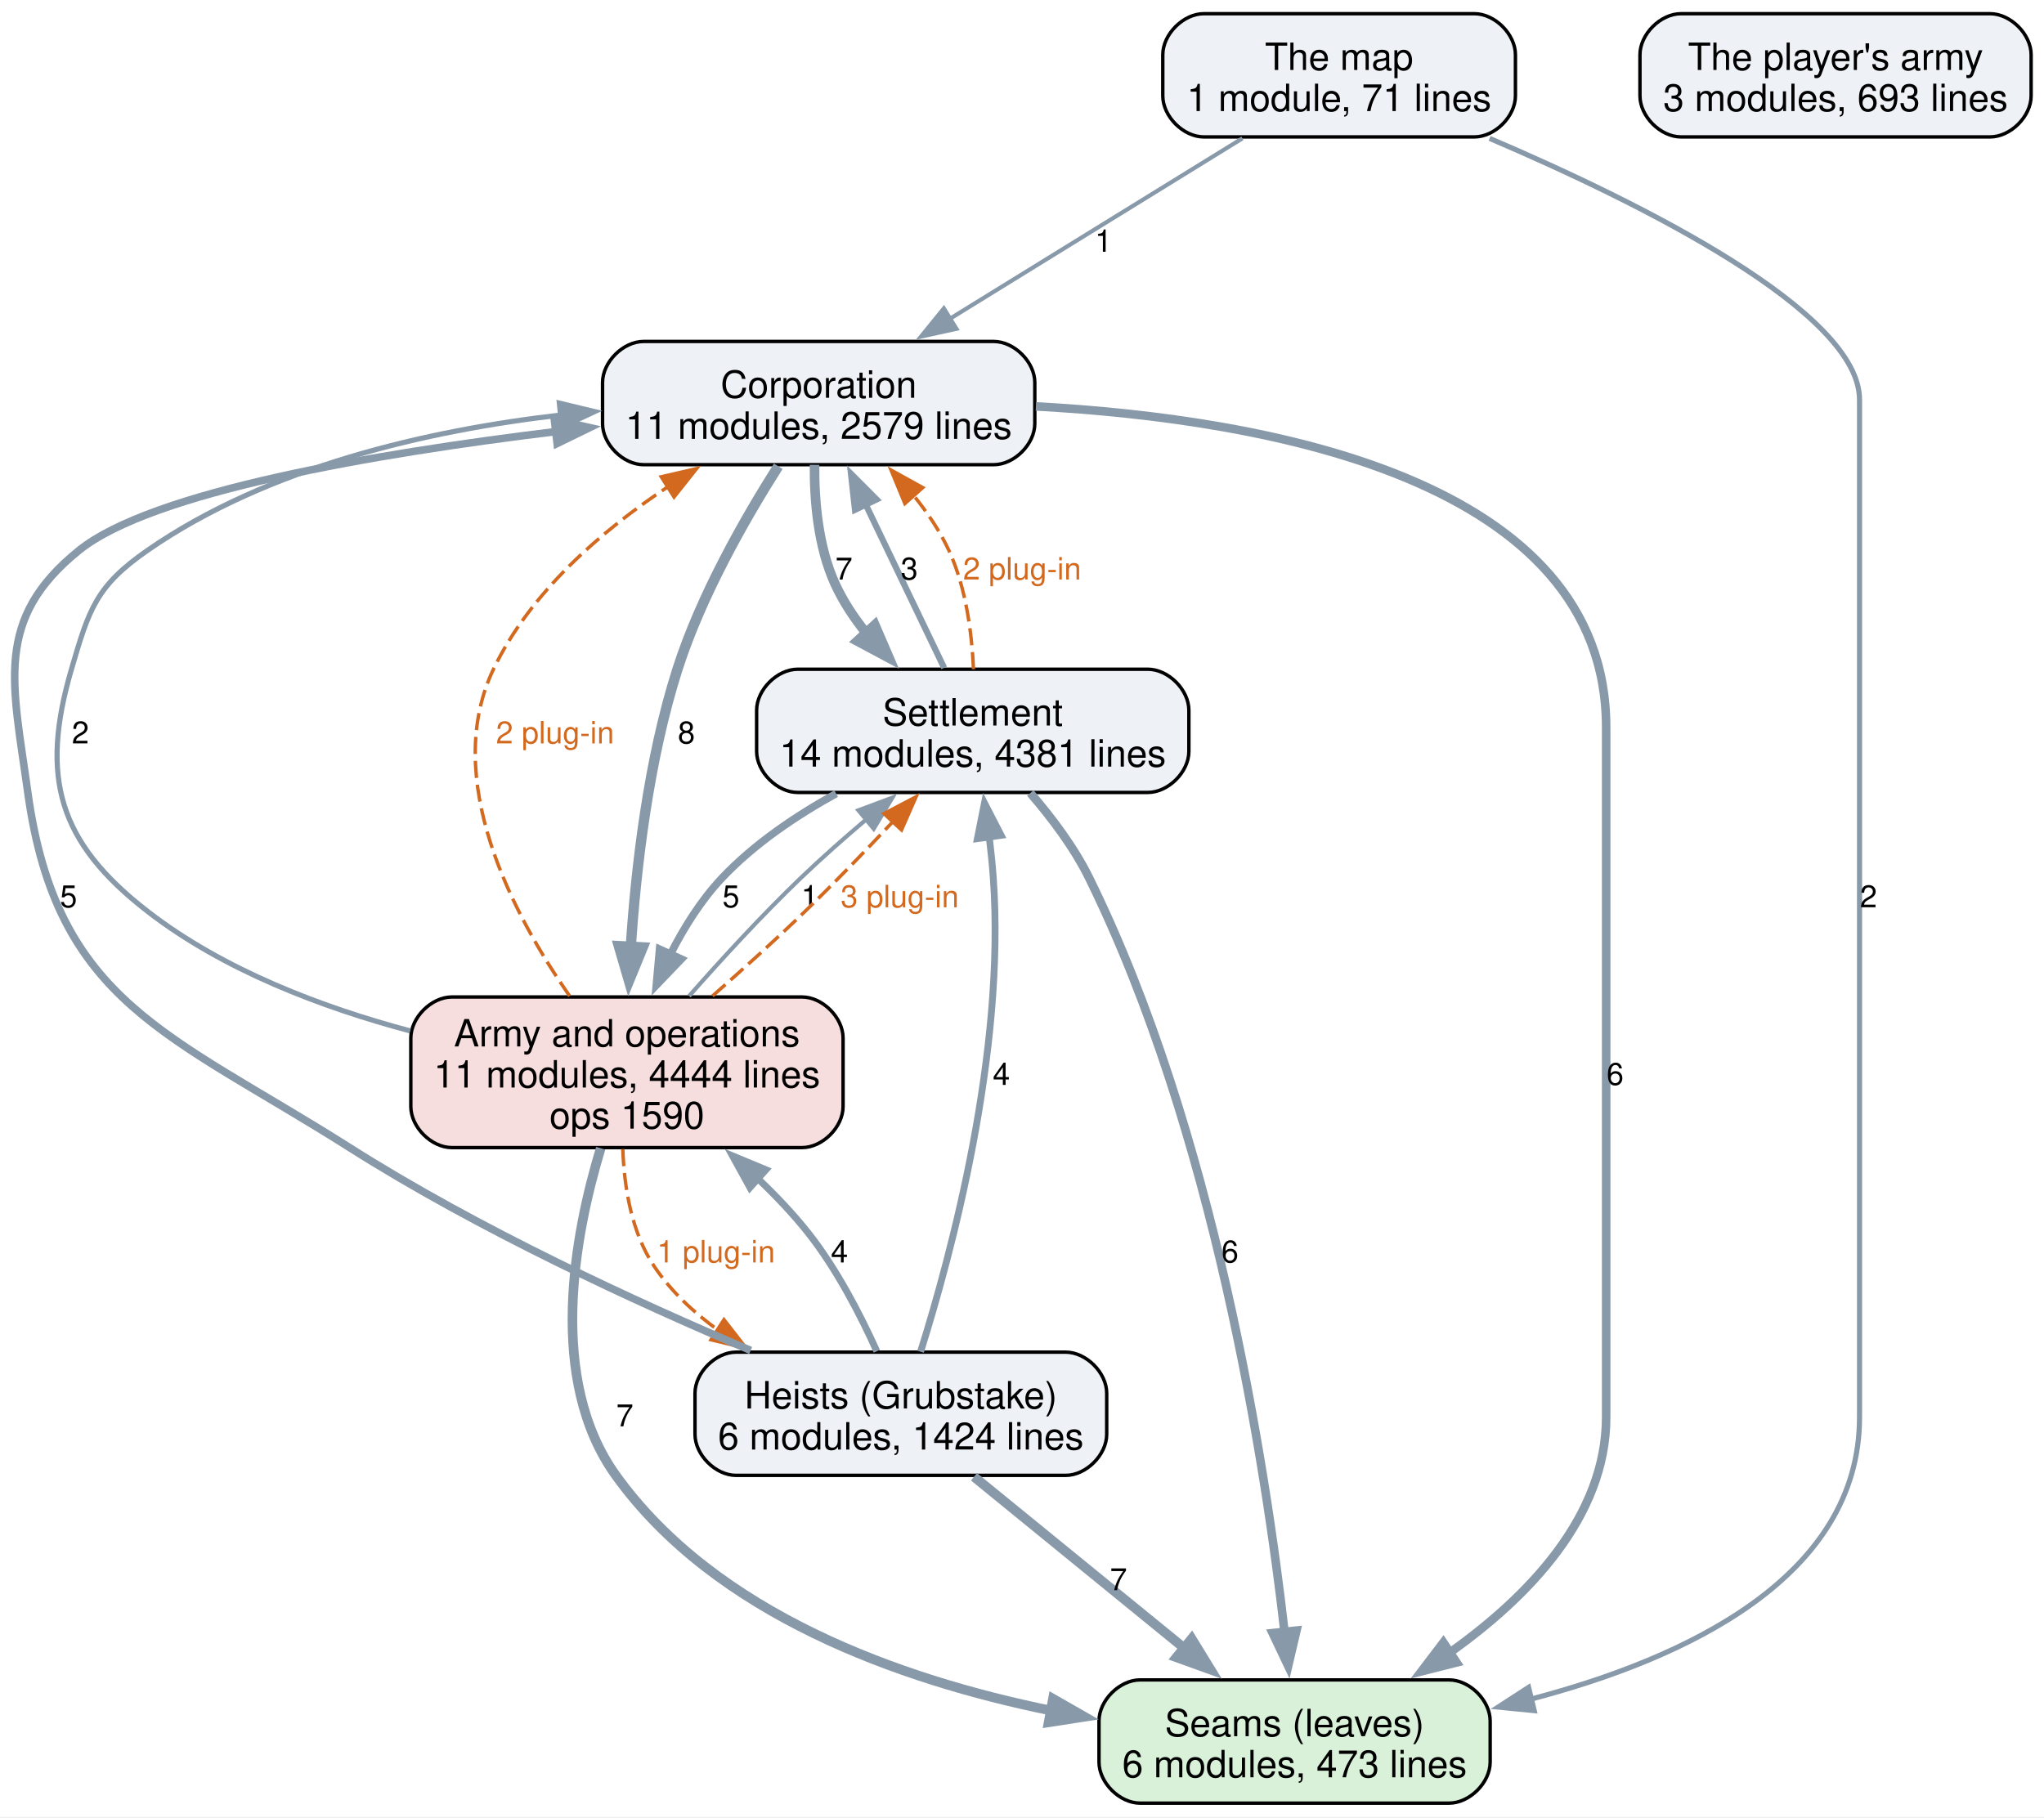
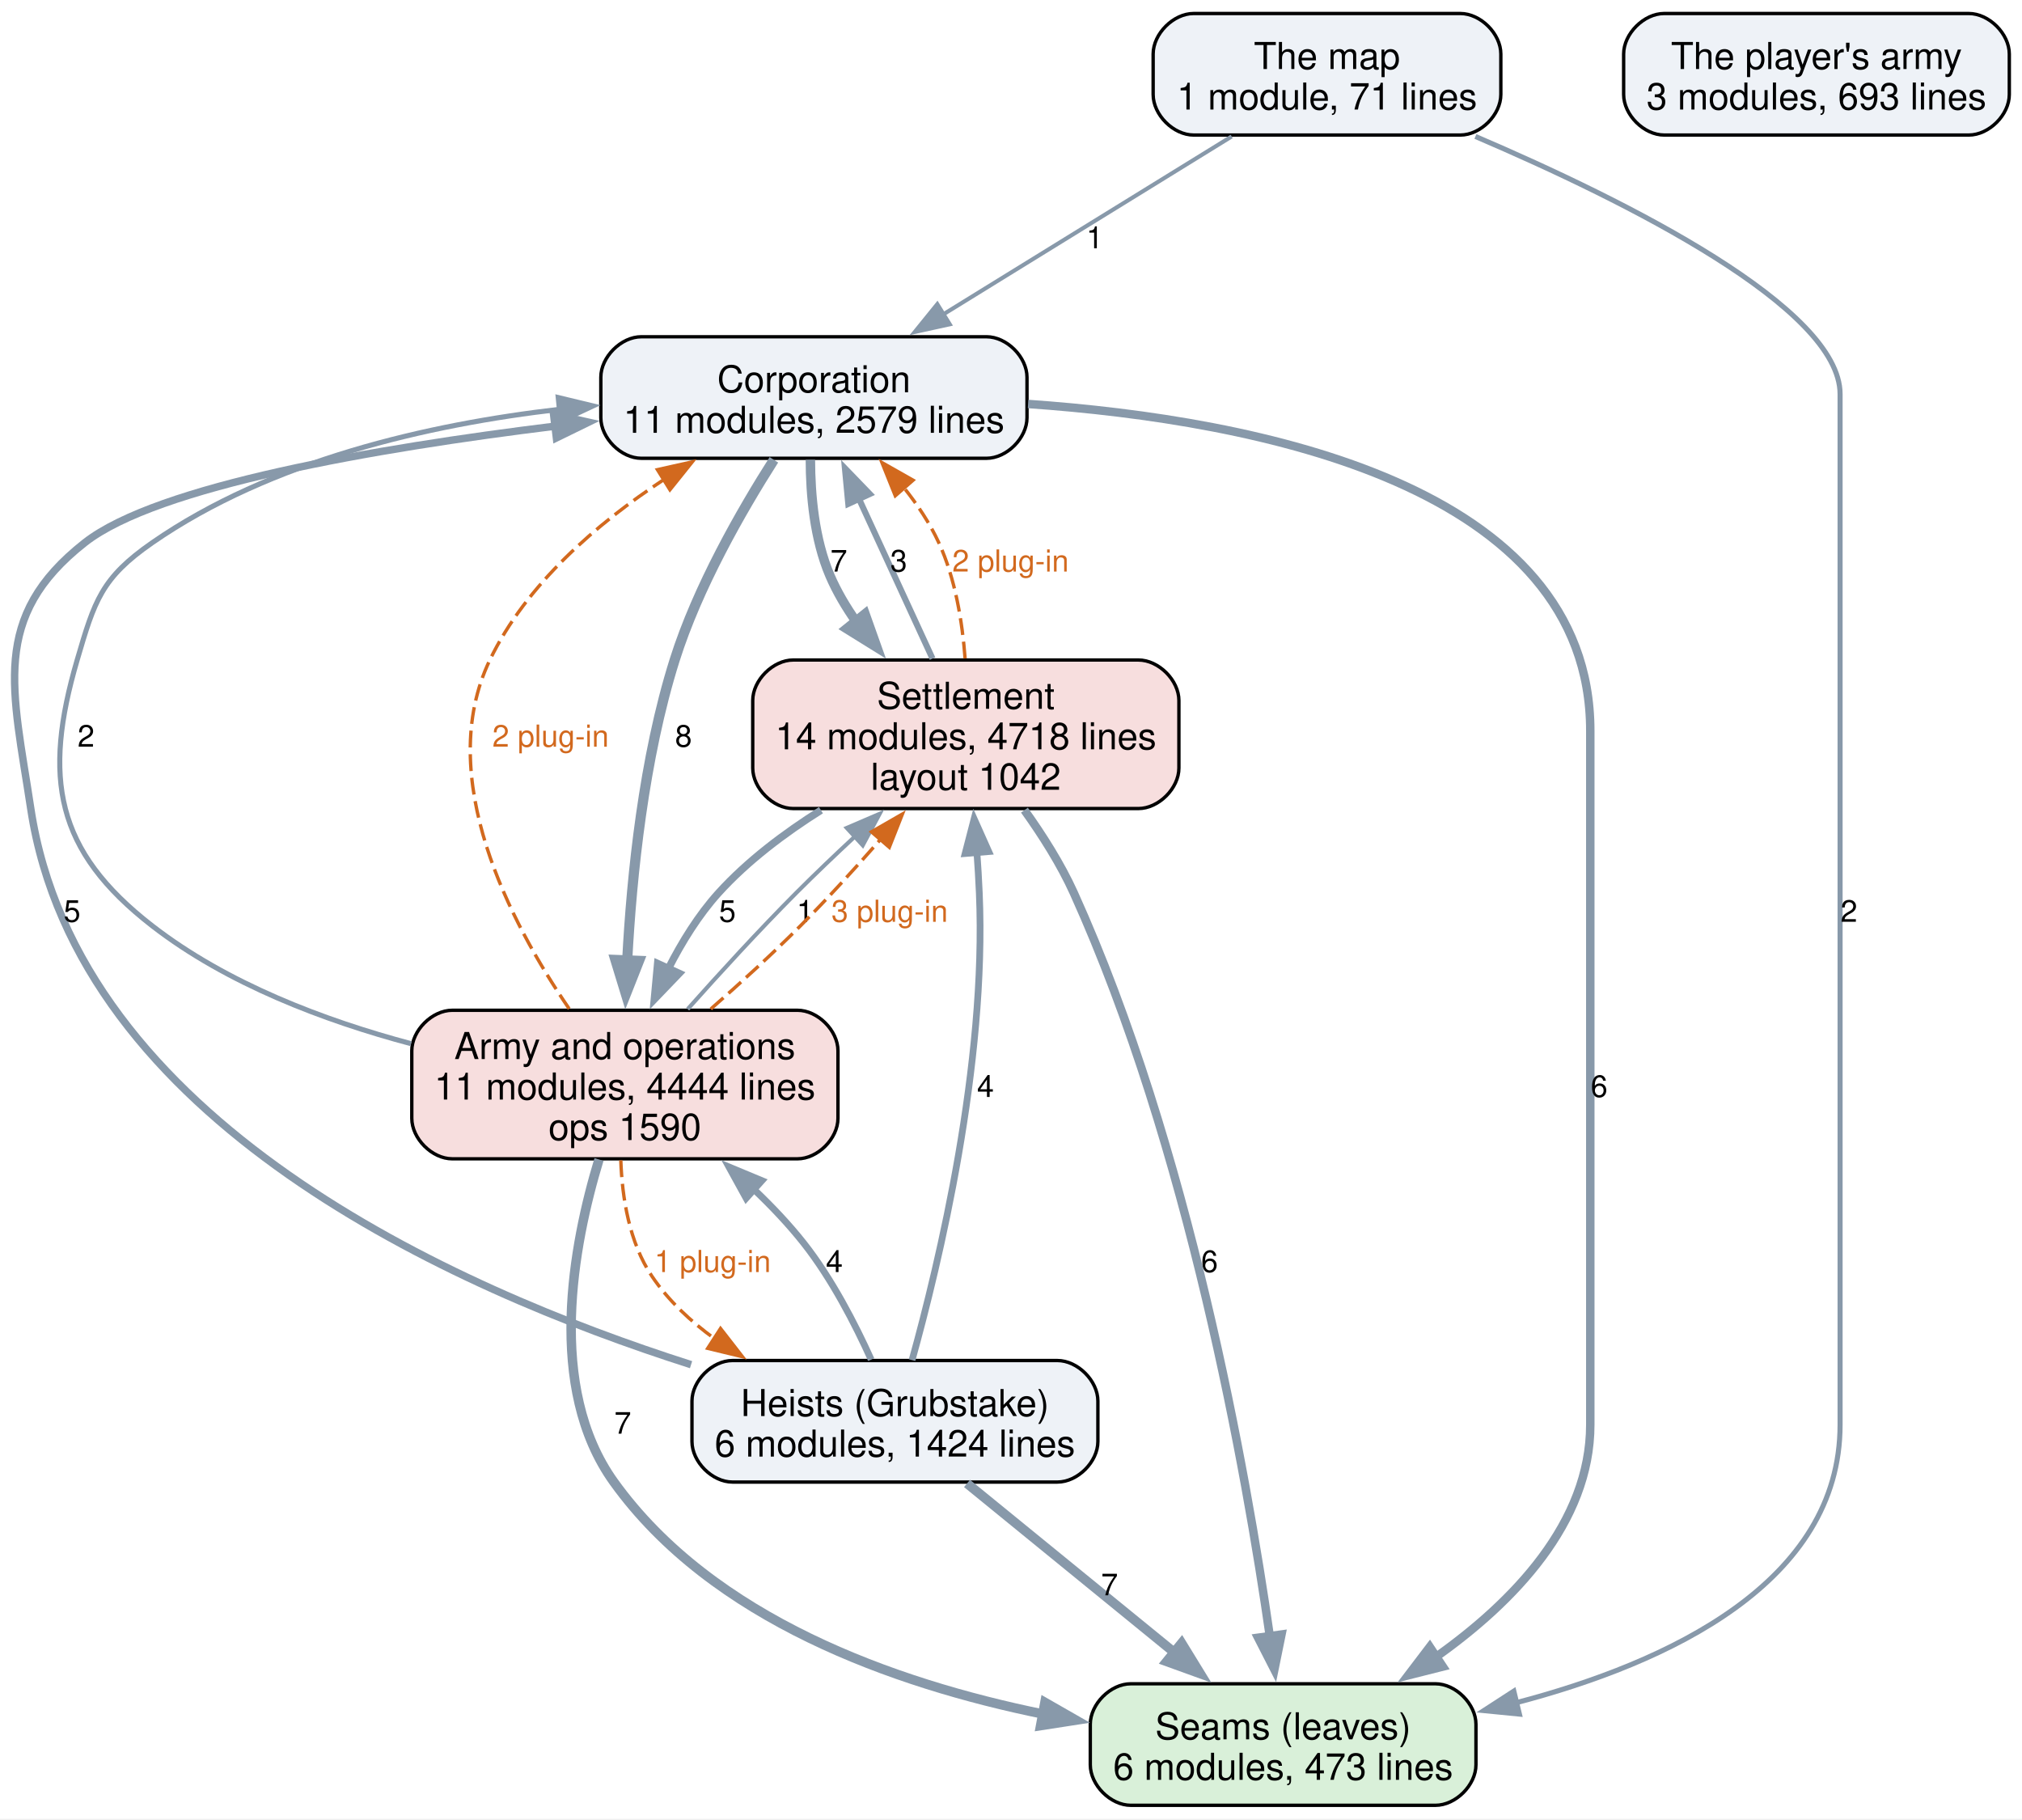
- <svg xmlns="http://www.w3.org/2000/svg" width="597pt" height="531pt" viewBox="0.00 0.00 597.00 531.00">
-   <g id="graph0" class="graph" transform="scale(1 1) rotate(0) translate(4 526.75)">
-     <polygon fill="white" stroke="none" points="-4,4 -4,-526.75 593.24,-526.75 593.24,4 -4,4" />
+ <svg xmlns="http://www.w3.org/2000/svg" width="599pt" height="539pt" viewBox="0.00 0.00 599.00 539.00">
+   <g id="graph0" class="graph" transform="scale(1 1) rotate(0) translate(4 534.75)">
+     <polygon fill="white" stroke="none" points="-4,4 -4,-534.75 595.24,-534.75 595.24,4 -4,4" />
    <g id="node1" class="node">
-       <path fill="#d9f0d9" stroke="black" d="M419.24,-36C419.24,-36 328.99,-36 328.99,-36 322.99,-36 316.99,-30 316.99,-24 316.99,-24 316.99,-12 316.99,-12 316.99,-6 322.99,0 328.99,0 328.99,0 419.24,0 419.24,0 425.24,0 431.24,-6 431.24,-12 431.24,-12 431.24,-24 431.24,-24 431.24,-30 425.24,-36 419.24,-36" />
-       <text xml:space="preserve" text-anchor="middle" x="374.12" y="-19.55" font-family="Helvetica,sans-Serif" font-size="11.00">Seams (leaves)</text>
-       <text xml:space="preserve" text-anchor="middle" x="374.12" y="-7.55" font-family="Helvetica,sans-Serif" font-size="11.00">6 modules, 473 lines</text>
+       <path fill="#d9f0d9" stroke="black" d="M421.24,-36C421.24,-36 330.99,-36 330.99,-36 324.99,-36 318.99,-30 318.99,-24 318.99,-24 318.99,-12 318.99,-12 318.99,-6 324.99,0 330.99,0 330.99,0 421.24,0 421.24,0 427.24,0 433.24,-6 433.24,-12 433.24,-12 433.24,-24 433.24,-24 433.24,-30 427.24,-36 421.24,-36" />
+       <text xml:space="preserve" text-anchor="middle" x="376.11" y="-19.55" font-family="Helvetica,sans-Serif" font-size="11.00">Seams (leaves)</text>
+       <text xml:space="preserve" text-anchor="middle" x="376.11" y="-7.55" font-family="Helvetica,sans-Serif" font-size="11.00">6 modules, 473 lines</text>
    </g>
    <g id="node2" class="node">
-       <path fill="#eef2f7" stroke="black" d="M286.24,-427C286.24,-427 183.99,-427 183.99,-427 177.99,-427 171.99,-421 171.99,-415 171.99,-415 171.99,-403 171.99,-403 171.99,-397 177.99,-391 183.99,-391 183.99,-391 286.24,-391 286.24,-391 292.24,-391 298.24,-397 298.24,-403 298.24,-403 298.24,-415 298.24,-415 298.24,-421 292.24,-427 286.24,-427" />
-       <text xml:space="preserve" text-anchor="middle" x="235.12" y="-410.55" font-family="Helvetica,sans-Serif" font-size="11.00">Corporation</text>
-       <text xml:space="preserve" text-anchor="middle" x="235.12" y="-398.55" font-family="Helvetica,sans-Serif" font-size="11.00">11 modules, 2579 lines</text>
+       <path fill="#eef2f7" stroke="black" d="M288.24,-435C288.24,-435 185.99,-435 185.99,-435 179.99,-435 173.99,-429 173.99,-423 173.99,-423 173.99,-411 173.99,-411 173.99,-405 179.99,-399 185.99,-399 185.99,-399 288.24,-399 288.24,-399 294.24,-399 300.24,-405 300.24,-411 300.24,-411 300.24,-423 300.24,-423 300.24,-429 294.24,-435 288.24,-435" />
+       <text xml:space="preserve" text-anchor="middle" x="237.11" y="-418.55" font-family="Helvetica,sans-Serif" font-size="11.00">Corporation</text>
+       <text xml:space="preserve" text-anchor="middle" x="237.11" y="-406.55" font-family="Helvetica,sans-Serif" font-size="11.00">11 modules, 2579 lines</text>
    </g>
    <g id="edge5" class="edge">
-       <path fill="none" stroke="#8899aa" stroke-width="2.5" d="M298.57,-408.03C366.65,-404.32 465.12,-386.48 465.12,-314.25 465.12,-314.25 465.12,-314.25 465.12,-112.75 465.12,-83.64 442.25,-60.16 419.45,-43.98" />
-       <polygon fill="#8899aa" stroke="#8899aa" stroke-width="2.5" points="421.43,-41.09 411.16,-38.5 417.57,-46.93 421.43,-41.09" />
-       <text xml:space="preserve" text-anchor="middle" x="467.74" y="-209.82" font-family="Helvetica,sans-Serif" font-size="9.00">6</text>
+       <path fill="none" stroke="#8899aa" stroke-width="2.5" d="M300.57,-415.09C368.65,-410.34 467.11,-390.92 467.11,-318.25 467.11,-318.25 467.11,-318.25 467.11,-112.75 467.11,-83.64 444.25,-60.16 421.44,-43.98" />
+       <polygon fill="#8899aa" stroke="#8899aa" stroke-width="2.5" points="423.43,-41.09 413.15,-38.5 419.56,-46.93 423.43,-41.09" />
+       <text xml:space="preserve" text-anchor="middle" x="469.74" y="-209.82" font-family="Helvetica,sans-Serif" font-size="9.00">6</text>
    </g>
    <g id="node3" class="node">
-       <path fill="#eef2f7" stroke="black" d="M331.24,-331.25C331.24,-331.25 228.99,-331.25 228.99,-331.25 222.99,-331.25 216.99,-325.25 216.99,-319.25 216.99,-319.25 216.99,-307.25 216.99,-307.25 216.99,-301.25 222.99,-295.25 228.99,-295.25 228.99,-295.25 331.24,-295.25 331.24,-295.25 337.24,-295.25 343.24,-301.25 343.24,-307.25 343.24,-307.25 343.24,-319.25 343.24,-319.25 343.24,-325.25 337.24,-331.25 331.24,-331.25" />
-       <text xml:space="preserve" text-anchor="middle" x="280.12" y="-314.8" font-family="Helvetica,sans-Serif" font-size="11.00">Settlement</text>
-       <text xml:space="preserve" text-anchor="middle" x="280.12" y="-302.8" font-family="Helvetica,sans-Serif" font-size="11.00">14 modules, 4381 lines</text>
+       <path fill="#f7dede" stroke="black" d="M333.24,-339.25C333.24,-339.25 230.99,-339.25 230.99,-339.25 224.99,-339.25 218.99,-333.25 218.99,-327.25 218.99,-327.25 218.99,-307.25 218.99,-307.25 218.99,-301.25 224.99,-295.25 230.99,-295.25 230.99,-295.25 333.24,-295.25 333.24,-295.25 339.24,-295.25 345.24,-301.25 345.24,-307.25 345.24,-307.25 345.24,-327.25 345.24,-327.25 345.24,-333.25 339.24,-339.25 333.24,-339.25" />
+       <text xml:space="preserve" text-anchor="middle" x="282.11" y="-324.8" font-family="Helvetica,sans-Serif" font-size="11.00">Settlement</text>
+       <text xml:space="preserve" text-anchor="middle" x="282.11" y="-312.8" font-family="Helvetica,sans-Serif" font-size="11.00">14 modules, 4718 lines</text>
+       <text xml:space="preserve" text-anchor="middle" x="282.11" y="-300.8" font-family="Helvetica,sans-Serif" font-size="11.00">layout 1042</text>
    </g>
    <g id="edge6" class="edge">
-       <path fill="none" stroke="#8899aa" stroke-width="2.8" d="M233.9,-390.96C233.82,-380.51 234.93,-367.09 239.87,-356.25 242.2,-351.12 245.43,-346.24 249.06,-341.73" />
-       <polygon fill="#8899aa" stroke="#8899aa" stroke-width="2.8" points="251.51,-344.23 255.71,-334.5 246.37,-339.49 251.51,-344.23" />
-       <text xml:space="preserve" text-anchor="middle" x="242.49" y="-357.45" font-family="Helvetica,sans-Serif" font-size="9.00">7</text>
+       <path fill="none" stroke="#8899aa" stroke-width="2.8" d="M236.07,-398.57C236.09,-388.21 237.24,-375.03 241.86,-364.25 243.91,-359.48 246.64,-354.86 249.72,-350.5" />
+       <polygon fill="#8899aa" stroke="#8899aa" stroke-width="2.8" points="252.25,-352.93 255.8,-342.95 246.8,-348.54 252.25,-352.93" />
+       <text xml:space="preserve" text-anchor="middle" x="244.49" y="-365.45" font-family="Helvetica,sans-Serif" font-size="9.00">7</text>
    </g>
    <g id="node4" class="node">
-       <path fill="#f7dede" stroke="black" d="M230.24,-235.5C230.24,-235.5 127.99,-235.5 127.99,-235.5 121.99,-235.5 115.99,-229.5 115.99,-223.5 115.99,-223.5 115.99,-203.5 115.99,-203.5 115.99,-197.5 121.99,-191.5 127.99,-191.5 127.99,-191.5 230.24,-191.5 230.24,-191.5 236.24,-191.5 242.24,-197.5 242.24,-203.5 242.24,-203.5 242.24,-223.5 242.24,-223.5 242.24,-229.5 236.24,-235.5 230.24,-235.5" />
-       <text xml:space="preserve" text-anchor="middle" x="179.12" y="-221.05" font-family="Helvetica,sans-Serif" font-size="11.00">Army and operations</text>
-       <text xml:space="preserve" text-anchor="middle" x="179.12" y="-209.05" font-family="Helvetica,sans-Serif" font-size="11.00">11 modules, 4444 lines</text>
-       <text xml:space="preserve" text-anchor="middle" x="179.12" y="-197.05" font-family="Helvetica,sans-Serif" font-size="11.00">ops 1590</text>
+       <path fill="#f7dede" stroke="black" d="M232.24,-235.5C232.24,-235.5 129.99,-235.5 129.99,-235.5 123.99,-235.5 117.99,-229.5 117.99,-223.5 117.99,-223.5 117.99,-203.5 117.99,-203.5 117.99,-197.5 123.99,-191.5 129.99,-191.5 129.99,-191.5 232.24,-191.5 232.24,-191.5 238.24,-191.5 244.24,-197.5 244.24,-203.5 244.24,-203.5 244.24,-223.5 244.24,-223.5 244.24,-229.5 238.24,-235.5 232.24,-235.5" />
+       <text xml:space="preserve" text-anchor="middle" x="181.11" y="-221.05" font-family="Helvetica,sans-Serif" font-size="11.00">Army and operations</text>
+       <text xml:space="preserve" text-anchor="middle" x="181.11" y="-209.05" font-family="Helvetica,sans-Serif" font-size="11.00">11 modules, 4444 lines</text>
+       <text xml:space="preserve" text-anchor="middle" x="181.11" y="-197.05" font-family="Helvetica,sans-Serif" font-size="11.00">ops 1590</text>
    </g>
    <g id="edge4" class="edge">
-       <path fill="none" stroke="#8899aa" stroke-width="3" d="M223.31,-390.54C213.75,-375.5 200.78,-352.86 193.87,-331.25 185.4,-304.75 181.76,-273.41 180.22,-249.87" />
-       <polygon fill="#8899aa" stroke="#8899aa" stroke-width="3" points="183.73,-250 179.71,-240.2 176.74,-250.37 183.73,-250" />
-       <text xml:space="preserve" text-anchor="middle" x="196.49" y="-309.57" font-family="Helvetica,sans-Serif" font-size="9.00">8</text>
+       <path fill="none" stroke="#8899aa" stroke-width="3" d="M225.26,-398.55C215.68,-383.52 202.69,-360.89 195.86,-339.25 186.69,-310.14 183.13,-275.57 181.8,-250.22" />
+       <polygon fill="#8899aa" stroke="#8899aa" stroke-width="3" points="185.3,-250.14 181.41,-240.29 178.31,-250.42 185.3,-250.14" />
+       <text xml:space="preserve" text-anchor="middle" x="198.49" y="-313.57" font-family="Helvetica,sans-Serif" font-size="9.00">8</text>
    </g>
    <g id="edge13" class="edge">
-       <path fill="none" stroke="#8899aa" stroke-width="2.5" d="M296.93,-295.08C303.14,-287.91 309.73,-279.17 314.12,-270.25 350.56,-196.23 365.61,-98.84 371.19,-49.9" />
-       <polygon fill="#8899aa" stroke="#8899aa" stroke-width="2.5" points="374.66,-50.42 372.24,-40.11 367.7,-49.68 374.66,-50.42" />
-       <text xml:space="preserve" text-anchor="middle" x="355.24" y="-157.95" font-family="Helvetica,sans-Serif" font-size="9.00">6</text>
+       <path fill="none" stroke="#8899aa" stroke-width="2.5" d="M299.48,-294.78C304.8,-287.35 310.26,-278.76 314.11,-270.25 348.1,-195.13 365.22,-98.6 372.19,-49.95" />
+       <polygon fill="#8899aa" stroke="#8899aa" stroke-width="2.5" points="375.63,-50.6 373.52,-40.22 368.7,-49.65 375.63,-50.6" />
+       <text xml:space="preserve" text-anchor="middle" x="354.31" y="-157.95" font-family="Helvetica,sans-Serif" font-size="9.00">6</text>
    </g>
    <g id="edge12" class="edge">
-       <path fill="none" stroke="#8899aa" stroke-width="1.8" d="M271.76,-331.65C265.31,-345.11 256.23,-364.01 248.73,-379.63" />
-       <polygon fill="#8899aa" stroke="#8899aa" stroke-width="1.8" points="245.72,-377.82 244.55,-388.35 252.03,-380.85 245.72,-377.82" />
-       <text xml:space="preserve" text-anchor="middle" x="261.59" y="-357.45" font-family="Helvetica,sans-Serif" font-size="9.00">3</text>
+       <path fill="none" stroke="#8899aa" stroke-width="1.8" d="M272.25,-339.67C265.84,-353.6 257.4,-371.93 250.4,-387.14" />
+       <polygon fill="#8899aa" stroke="#8899aa" stroke-width="1.8" points="247.3,-385.5 246.3,-396.05 253.66,-388.43 247.3,-385.5" />
+       <text xml:space="preserve" text-anchor="middle" x="262.24" y="-365.45" font-family="Helvetica,sans-Serif" font-size="9.00">3</text>
    </g>
    <g id="edge19" class="edge">
-       <path fill="none" stroke="#d2691e" stroke-dasharray="5,2" d="M280.33,-331.27C279.86,-341.73 278.16,-355.15 273.12,-366 270.48,-371.69 266.79,-377.14 262.75,-382.13" />
-       <polygon fill="#d2691e" stroke="#d2691e" points="260.29,-379.64 256.25,-389.43 265.51,-384.3 260.29,-379.64" />
-       <text xml:space="preserve" text-anchor="middle" x="294.53" y="-357.45" font-family="Helvetica,sans-Serif" font-size="9.00" fill="#d2691e">2 plug-in</text>
+       <path fill="none" stroke="#d2691e" stroke-dasharray="5,2" d="M281.9,-339.71C281.09,-350.43 279.03,-363.35 274.11,-374 271.47,-379.74 267.78,-385.27 263.75,-390.33" />
+       <polygon fill="#d2691e" stroke="#d2691e" points="261.22,-387.9 257.27,-397.73 266.49,-392.51 261.22,-387.9" />
+       <text xml:space="preserve" text-anchor="middle" x="295.36" y="-365.45" font-family="Helvetica,sans-Serif" font-size="9.00" fill="#d2691e">2 plug-in</text>
    </g>
    <g id="edge11" class="edge">
-       <path fill="none" stroke="#8899aa" stroke-width="2.2" d="M240.22,-294.92C228.44,-288.42 216.22,-280.17 206.87,-270.25 200.83,-263.85 195.83,-255.88 191.81,-248" />
-       <polygon fill="#8899aa" stroke="#8899aa" stroke-width="2.2" points="195.02,-246.58 187.69,-238.93 188.64,-249.48 195.02,-246.58" />
-       <text xml:space="preserve" text-anchor="middle" x="209.49" y="-261.7" font-family="Helvetica,sans-Serif" font-size="9.00">5</text>
+       <path fill="none" stroke="#8899aa" stroke-width="2.2" d="M239.2,-294.76C228.39,-287.96 217.43,-279.71 208.86,-270.25 202.96,-263.73 198,-255.72 193.99,-247.83" />
+       <polygon fill="#8899aa" stroke="#8899aa" stroke-width="2.2" points="197.19,-246.42 189.85,-238.78 190.83,-249.33 197.19,-246.42" />
+       <text xml:space="preserve" text-anchor="middle" x="211.49" y="-261.7" font-family="Helvetica,sans-Serif" font-size="9.00">5</text>
    </g>
    <g id="edge2" class="edge">
-       <path fill="none" stroke="#8899aa" stroke-width="2.8" d="M171.45,-191.3C163.78,-166.04 155.75,-123.74 175.87,-95.75 205.02,-55.19 258.77,-36.06 302.95,-27.04" />
-       <polygon fill="#8899aa" stroke="#8899aa" stroke-width="2.8" points="303.55,-30.49 312.75,-25.23 302.28,-23.61 303.55,-30.49" />
-       <text xml:space="preserve" text-anchor="middle" x="178.49" y="-110.08" font-family="Helvetica,sans-Serif" font-size="9.00">7</text>
+       <path fill="none" stroke="#8899aa" stroke-width="2.8" d="M173.45,-191.3C165.78,-166.04 157.74,-123.74 177.86,-95.75 207.02,-55.19 260.76,-36.06 304.95,-27.04" />
+       <polygon fill="#8899aa" stroke="#8899aa" stroke-width="2.8" points="305.55,-30.49 314.75,-25.23 304.27,-23.61 305.55,-30.49" />
+       <text xml:space="preserve" text-anchor="middle" x="180.49" y="-110.08" font-family="Helvetica,sans-Serif" font-size="9.00">7</text>
    </g>
    <g id="edge1" class="edge">
-       <path fill="none" stroke="#8899aa" stroke-width="1.5" d="M115.8,-225.59C90.07,-232.44 61.26,-243.34 39.12,-260.5 13.06,-280.69 7.61,-299.61 16.87,-331.25 22.02,-348.85 24.05,-355.55 39.12,-366 74.29,-390.38 120.9,-401.03 159.85,-405.52" />
-       <polygon fill="#8899aa" stroke="#8899aa" stroke-width="1.5" points="159.37,-408.99 169.67,-406.51 160.08,-402.02 159.37,-408.99" />
-       <text xml:space="preserve" text-anchor="middle" x="19.49" y="-309.57" font-family="Helvetica,sans-Serif" font-size="9.00">2</text>
+       <path fill="none" stroke="#8899aa" stroke-width="1.5" d="M117.8,-225.59C92.07,-232.44 63.26,-243.34 41.11,-260.5 12.37,-282.78 8.65,-304.34 18.86,-339.25 24.02,-356.85 26.04,-363.55 41.11,-374 76.29,-398.38 122.9,-409.03 161.84,-413.52" />
+       <polygon fill="#8899aa" stroke="#8899aa" stroke-width="1.5" points="161.37,-416.99 171.67,-414.51 162.07,-410.02 161.37,-416.99" />
+       <text xml:space="preserve" text-anchor="middle" x="21.49" y="-313.57" font-family="Helvetica,sans-Serif" font-size="9.00">2</text>
    </g>
    <g id="edge16" class="edge">
-       <path fill="none" stroke="#d2691e" stroke-dasharray="5,2" d="M162.38,-235.77C145.76,-259.65 124.83,-299.24 140.12,-331.25 150.83,-353.67 171.64,-371.65 191.07,-384.55" />
-       <polygon fill="#d2691e" stroke="#d2691e" points="189.13,-387.47 199.46,-389.85 192.87,-381.55 189.13,-387.47" />
-       <text xml:space="preserve" text-anchor="middle" x="158.12" y="-309.57" font-family="Helvetica,sans-Serif" font-size="9.00" fill="#d2691e">2 plug-in</text>
+       <path fill="none" stroke="#d2691e" stroke-dasharray="5,2" d="M164.62,-235.93C147.22,-261.34 124.46,-304.61 141.11,-339.25 151.95,-361.79 172.99,-379.78 192.61,-392.66" />
+       <polygon fill="#d2691e" stroke="#d2691e" points="190.76,-395.63 201.09,-397.94 194.46,-389.68 190.76,-395.63" />
+       <text xml:space="preserve" text-anchor="middle" x="159.11" y="-313.57" font-family="Helvetica,sans-Serif" font-size="9.00" fill="#d2691e">2 plug-in</text>
    </g>
    <g id="edge3" class="edge">
-       <path fill="none" stroke="#8899aa" stroke-width="1.2" d="M197.27,-235.78C206.67,-246.45 218.53,-259.38 229.87,-270.25 235.96,-276.09 242.75,-282.08 249.31,-287.63" />
-       <polygon fill="#8899aa" stroke="#8899aa" stroke-width="1.2" points="246.72,-290.03 256.64,-293.73 251.19,-284.64 246.72,-290.03" />
-       <text xml:space="preserve" text-anchor="middle" x="232.49" y="-261.7" font-family="Helvetica,sans-Serif" font-size="9.00">1</text>
+       <path fill="none" stroke="#8899aa" stroke-width="1.2" d="M199.71,-235.83C209.13,-246.4 220.87,-259.22 231.86,-270.25 237.42,-275.82 243.48,-281.6 249.41,-287.11" />
+       <polygon fill="#8899aa" stroke="#8899aa" stroke-width="1.2" points="246.85,-289.51 256.59,-293.69 251.58,-284.36 246.85,-289.51" />
+       <text xml:space="preserve" text-anchor="middle" x="234.49" y="-261.7" font-family="Helvetica,sans-Serif" font-size="9.00">1</text>
    </g>
    <g id="edge18" class="edge">
-       <path fill="none" stroke="#d2691e" stroke-dasharray="5,2" d="M204.12,-235.82C212.82,-243.45 222.54,-252.21 231.12,-260.5 239.79,-268.88 248.97,-278.39 257,-286.94" />
-       <polygon fill="#d2691e" stroke="#d2691e" points="254.19,-289.06 263.57,-294 259.31,-284.29 254.19,-289.06" />
-       <text xml:space="preserve" text-anchor="middle" x="258.8" y="-261.7" font-family="Helvetica,sans-Serif" font-size="9.00" fill="#d2691e">3 plug-in</text>
+       <path fill="none" stroke="#d2691e" stroke-dasharray="5,2" d="M206.56,-235.88C215.2,-243.43 224.77,-252.13 233.11,-260.5 241.15,-268.56 249.47,-277.69 256.93,-286.2" />
+       <polygon fill="#d2691e" stroke="#d2691e" points="254.16,-288.35 263.34,-293.63 259.45,-283.77 254.16,-288.35" />
+       <text xml:space="preserve" text-anchor="middle" x="259.55" y="-261.7" font-family="Helvetica,sans-Serif" font-size="9.00" fill="#d2691e">3 plug-in</text>
    </g>
    <g id="node5" class="node">
-       <path fill="#eef2f7" stroke="black" d="M307.24,-131.75C307.24,-131.75 210.99,-131.75 210.99,-131.75 204.99,-131.75 198.99,-125.75 198.99,-119.75 198.99,-119.75 198.99,-107.75 198.99,-107.75 198.99,-101.75 204.99,-95.75 210.99,-95.75 210.99,-95.75 307.24,-95.75 307.24,-95.75 313.24,-95.75 319.24,-101.75 319.24,-107.75 319.24,-107.75 319.24,-119.75 319.24,-119.75 319.24,-125.75 313.24,-131.75 307.24,-131.75" />
-       <text xml:space="preserve" text-anchor="middle" x="259.12" y="-115.3" font-family="Helvetica,sans-Serif" font-size="11.00">Heists (Grubstake)</text>
-       <text xml:space="preserve" text-anchor="middle" x="259.12" y="-103.3" font-family="Helvetica,sans-Serif" font-size="11.00">6 modules, 1424 lines</text>
+       <path fill="#eef2f7" stroke="black" d="M309.24,-131.75C309.24,-131.75 212.99,-131.75 212.99,-131.75 206.99,-131.75 200.99,-125.75 200.99,-119.75 200.99,-119.75 200.99,-107.75 200.99,-107.75 200.99,-101.75 206.99,-95.75 212.99,-95.75 212.99,-95.75 309.24,-95.75 309.24,-95.75 315.24,-95.75 321.24,-101.75 321.24,-107.75 321.24,-107.75 321.24,-119.75 321.24,-119.75 321.24,-125.75 315.24,-131.75 309.24,-131.75" />
+       <text xml:space="preserve" text-anchor="middle" x="261.11" y="-115.3" font-family="Helvetica,sans-Serif" font-size="11.00">Heists (Grubstake)</text>
+       <text xml:space="preserve" text-anchor="middle" x="261.11" y="-103.3" font-family="Helvetica,sans-Serif" font-size="11.00">6 modules, 1424 lines</text>
    </g>
    <g id="edge17" class="edge">
-       <path fill="none" stroke="#d2691e" stroke-dasharray="5,2" d="M177.91,-191.07C178.29,-179.99 180.4,-166.73 187.12,-156.75 192.01,-149.49 198.6,-143.32 205.83,-138.12" />
-       <polygon fill="#d2691e" stroke="#d2691e" points="207.45,-141.24 213.96,-132.88 203.66,-135.36 207.45,-141.24" />
-       <text xml:space="preserve" text-anchor="middle" x="205.12" y="-157.95" font-family="Helvetica,sans-Serif" font-size="9.00" fill="#d2691e">1 plug-in</text>
+       <path fill="none" stroke="#d2691e" stroke-dasharray="5,2" d="M179.91,-191.07C180.29,-179.99 182.4,-166.73 189.11,-156.75 194,-149.49 200.6,-143.32 207.82,-138.12" />
+       <polygon fill="#d2691e" stroke="#d2691e" points="209.45,-141.24 215.95,-132.88 205.65,-135.36 209.45,-141.24" />
+       <text xml:space="preserve" text-anchor="middle" x="207.11" y="-157.95" font-family="Helvetica,sans-Serif" font-size="9.00" fill="#d2691e">1 plug-in</text>
    </g>
    <g id="edge9" class="edge">
-       <path fill="none" stroke="#8899aa" stroke-width="2.8" d="M280.48,-95.34C297.75,-81.26 322.32,-61.22 341.97,-45.21" />
-       <polygon fill="#8899aa" stroke="#8899aa" stroke-width="2.8" points="344.05,-48.03 349.59,-39 339.62,-42.6 344.05,-48.03" />
-       <text xml:space="preserve" text-anchor="middle" x="322.69" y="-62.2" font-family="Helvetica,sans-Serif" font-size="9.00">7</text>
+       <path fill="none" stroke="#8899aa" stroke-width="2.8" d="M282.47,-95.34C299.74,-81.26 324.32,-61.22 343.96,-45.21" />
+       <polygon fill="#8899aa" stroke="#8899aa" stroke-width="2.8" points="346.04,-48.03 351.58,-39 341.62,-42.6 346.04,-48.03" />
+       <text xml:space="preserve" text-anchor="middle" x="324.69" y="-62.2" font-family="Helvetica,sans-Serif" font-size="9.00">7</text>
    </g>
    <g id="edge8" class="edge">
-       <path fill="none" stroke="#8899aa" stroke-width="2.2" d="M215.25,-132.25C182,-146.31 135.76,-167.61 98.12,-191.5 45.58,-224.84 12.6,-233.61 4.12,-295.25 -0.26,-327.09 -5.92,-345.85 19.12,-366 40.38,-383.11 105.2,-394.21 158.33,-400.67" />
-       <polygon fill="#8899aa" stroke="#8899aa" stroke-width="2.2" points="157.91,-404.14 168.25,-401.83 158.72,-397.19 157.91,-404.14" />
-       <text xml:space="preserve" text-anchor="middle" x="16.02" y="-261.7" font-family="Helvetica,sans-Serif" font-size="9.00">5</text>
+       <path fill="none" stroke="#8899aa" stroke-width="2.2" d="M200.72,-130.52C129.53,-153.22 19.07,-202.9 5.11,-295.25 -0.22,-330.56 -6.98,-351.94 21.11,-374 42.58,-390.86 107.38,-401.98 160.45,-408.52" />
+       <polygon fill="#8899aa" stroke="#8899aa" stroke-width="2.2" points="160,-411.99 170.35,-409.69 160.83,-405.04 160,-411.99" />
+       <text xml:space="preserve" text-anchor="middle" x="17.35" y="-261.7" font-family="Helvetica,sans-Serif" font-size="9.00">5</text>
    </g>
    <g id="edge10" class="edge">
-       <path fill="none" stroke="#8899aa" stroke-width="2" d="M264.88,-131.87C273.84,-160.36 289.73,-219.41 286.12,-270.25 285.83,-274.24 285.4,-278.42 284.9,-282.54" />
-       <polygon fill="#8899aa" stroke="#8899aa" stroke-width="2" points="281.47,-281.76 283.54,-292.15 288.4,-282.73 281.47,-281.76" />
-       <text xml:space="preserve" text-anchor="middle" x="288.47" y="-209.82" font-family="Helvetica,sans-Serif" font-size="9.00">4</text>
+       <path fill="none" stroke="#8899aa" stroke-width="2" d="M266.19,-131.87C274.12,-160.38 288.32,-219.44 286.11,-270.25 285.94,-274.21 285.69,-278.35 285.39,-282.46" />
+       <polygon fill="#8899aa" stroke="#8899aa" stroke-width="2" points="281.92,-281.93 284.58,-292.19 288.9,-282.51 281.92,-281.93" />
+       <text xml:space="preserve" text-anchor="middle" x="287.94" y="-209.82" font-family="Helvetica,sans-Serif" font-size="9.00">4</text>
    </g>
    <g id="edge7" class="edge">
-       <path fill="none" stroke="#8899aa" stroke-width="2" d="M252.09,-132.02C247.33,-142.57 240.41,-156 232.12,-166.5 227.73,-172.06 222.6,-177.46 217.29,-182.5" />
-       <polygon fill="#8899aa" stroke="#8899aa" stroke-width="2" points="215.04,-179.82 209.93,-189.1 219.71,-185.03 215.04,-179.82" />
-       <text xml:space="preserve" text-anchor="middle" x="241.18" y="-157.95" font-family="Helvetica,sans-Serif" font-size="9.00">4</text>
+       <path fill="none" stroke="#8899aa" stroke-width="2" d="M254.08,-132.02C249.32,-142.57 242.4,-156 234.11,-166.5 229.72,-172.06 224.6,-177.46 219.29,-182.5" />
+       <polygon fill="#8899aa" stroke="#8899aa" stroke-width="2" points="217.04,-179.82 211.93,-189.1 221.71,-185.03 217.04,-179.82" />
+       <text xml:space="preserve" text-anchor="middle" x="243.17" y="-157.95" font-family="Helvetica,sans-Serif" font-size="9.00">4</text>
    </g>
    <g id="node6" class="node">
-       <path fill="#eef2f7" stroke="black" d="M426.62,-522.75C426.62,-522.75 347.62,-522.75 347.62,-522.75 341.62,-522.75 335.62,-516.75 335.62,-510.75 335.62,-510.75 335.62,-498.75 335.62,-498.75 335.62,-492.75 341.62,-486.75 347.62,-486.75 347.62,-486.75 426.62,-486.75 426.62,-486.75 432.62,-486.75 438.62,-492.75 438.62,-498.75 438.62,-498.75 438.62,-510.75 438.62,-510.75 438.62,-516.75 432.62,-522.75 426.62,-522.75" />
-       <text xml:space="preserve" text-anchor="middle" x="387.12" y="-506.3" font-family="Helvetica,sans-Serif" font-size="11.00">The map</text>
-       <text xml:space="preserve" text-anchor="middle" x="387.12" y="-494.3" font-family="Helvetica,sans-Serif" font-size="11.00">1 module, 71 lines</text>
+       <path fill="#eef2f7" stroke="black" d="M428.61,-530.75C428.61,-530.75 349.61,-530.75 349.61,-530.75 343.61,-530.75 337.61,-524.75 337.61,-518.75 337.61,-518.75 337.61,-506.75 337.61,-506.75 337.61,-500.75 343.61,-494.75 349.61,-494.75 349.61,-494.75 428.61,-494.75 428.61,-494.75 434.61,-494.75 440.61,-500.75 440.61,-506.75 440.61,-506.75 440.61,-518.75 440.61,-518.75 440.61,-524.75 434.61,-530.75 428.61,-530.75" />
+       <text xml:space="preserve" text-anchor="middle" x="389.11" y="-514.3" font-family="Helvetica,sans-Serif" font-size="11.00">The map</text>
+       <text xml:space="preserve" text-anchor="middle" x="389.11" y="-502.3" font-family="Helvetica,sans-Serif" font-size="11.00">1 module, 71 lines</text>
    </g>
    <g id="edge15" class="edge">
-       <path fill="none" stroke="#8899aa" stroke-width="1.5" d="M431.08,-486.33C475.97,-467.13 539.12,-435.58 539.12,-410 539.12,-410 539.12,-410 539.12,-112.75 539.12,-65.92 488.26,-42.19 443.01,-30.35" />
-       <polygon fill="#8899aa" stroke="#8899aa" stroke-width="1.5" points="444.11,-27.02 433.57,-28.06 442.46,-33.82 444.11,-27.02" />
-       <text xml:space="preserve" text-anchor="middle" x="541.74" y="-261.7" font-family="Helvetica,sans-Serif" font-size="9.00">2</text>
+       <path fill="none" stroke="#8899aa" stroke-width="1.5" d="M433.08,-494.33C477.97,-475.13 541.11,-443.58 541.11,-418 541.11,-418 541.11,-418 541.11,-112.75 541.11,-65.92 490.25,-42.19 445.01,-30.35" />
+       <polygon fill="#8899aa" stroke="#8899aa" stroke-width="1.5" points="446.11,-27.02 435.57,-28.06 444.46,-33.82 446.11,-27.02" />
+       <text xml:space="preserve" text-anchor="middle" x="543.74" y="-261.7" font-family="Helvetica,sans-Serif" font-size="9.00">2</text>
    </g>
    <g id="edge14" class="edge">
-       <path fill="none" stroke="#8899aa" stroke-width="1.2" d="M358.88,-486.34C334.75,-471.45 299.81,-449.9 273.21,-433.49" />
-       <polygon fill="#8899aa" stroke="#8899aa" stroke-width="1.2" points="275.35,-430.7 265,-428.43 271.68,-436.66 275.35,-430.7" />
-       <text xml:space="preserve" text-anchor="middle" x="318.3" y="-453.2" font-family="Helvetica,sans-Serif" font-size="9.00">1</text>
+       <path fill="none" stroke="#8899aa" stroke-width="1.2" d="M360.88,-494.34C336.75,-479.45 301.81,-457.9 275.2,-441.49" />
+       <polygon fill="#8899aa" stroke="#8899aa" stroke-width="1.2" points="277.35,-438.7 267,-436.43 273.67,-444.66 277.35,-438.7" />
+       <text xml:space="preserve" text-anchor="middle" x="320.3" y="-461.2" font-family="Helvetica,sans-Serif" font-size="9.00">1</text>
    </g>
    <g id="node7" class="node">
-       <path fill="#eef2f7" stroke="black" d="M577.24,-522.75C577.24,-522.75 486.99,-522.75 486.99,-522.75 480.99,-522.75 474.99,-516.75 474.99,-510.75 474.99,-510.75 474.99,-498.75 474.99,-498.75 474.99,-492.75 480.99,-486.75 486.99,-486.75 486.99,-486.75 577.24,-486.75 577.24,-486.75 583.24,-486.75 589.24,-492.75 589.24,-498.75 589.24,-498.75 589.24,-510.75 589.24,-510.75 589.24,-516.75 583.24,-522.75 577.24,-522.75" />
-       <text xml:space="preserve" text-anchor="middle" x="532.12" y="-506.3" font-family="Helvetica,sans-Serif" font-size="11.00">The player's army</text>
-       <text xml:space="preserve" text-anchor="middle" x="532.12" y="-494.3" font-family="Helvetica,sans-Serif" font-size="11.00">3 modules, 693 lines</text>
+       <path fill="#eef2f7" stroke="black" d="M579.24,-530.75C579.24,-530.75 488.99,-530.75 488.99,-530.75 482.99,-530.75 476.99,-524.75 476.99,-518.75 476.99,-518.75 476.99,-506.75 476.99,-506.75 476.99,-500.75 482.99,-494.75 488.99,-494.75 488.99,-494.75 579.24,-494.75 579.24,-494.75 585.24,-494.75 591.24,-500.75 591.24,-506.75 591.24,-506.75 591.24,-518.75 591.24,-518.75 591.24,-524.75 585.24,-530.75 579.24,-530.75" />
+       <text xml:space="preserve" text-anchor="middle" x="534.11" y="-514.3" font-family="Helvetica,sans-Serif" font-size="11.00">The player's army</text>
+       <text xml:space="preserve" text-anchor="middle" x="534.11" y="-502.3" font-family="Helvetica,sans-Serif" font-size="11.00">3 modules, 693 lines</text>
    </g>
  </g>
</svg>
